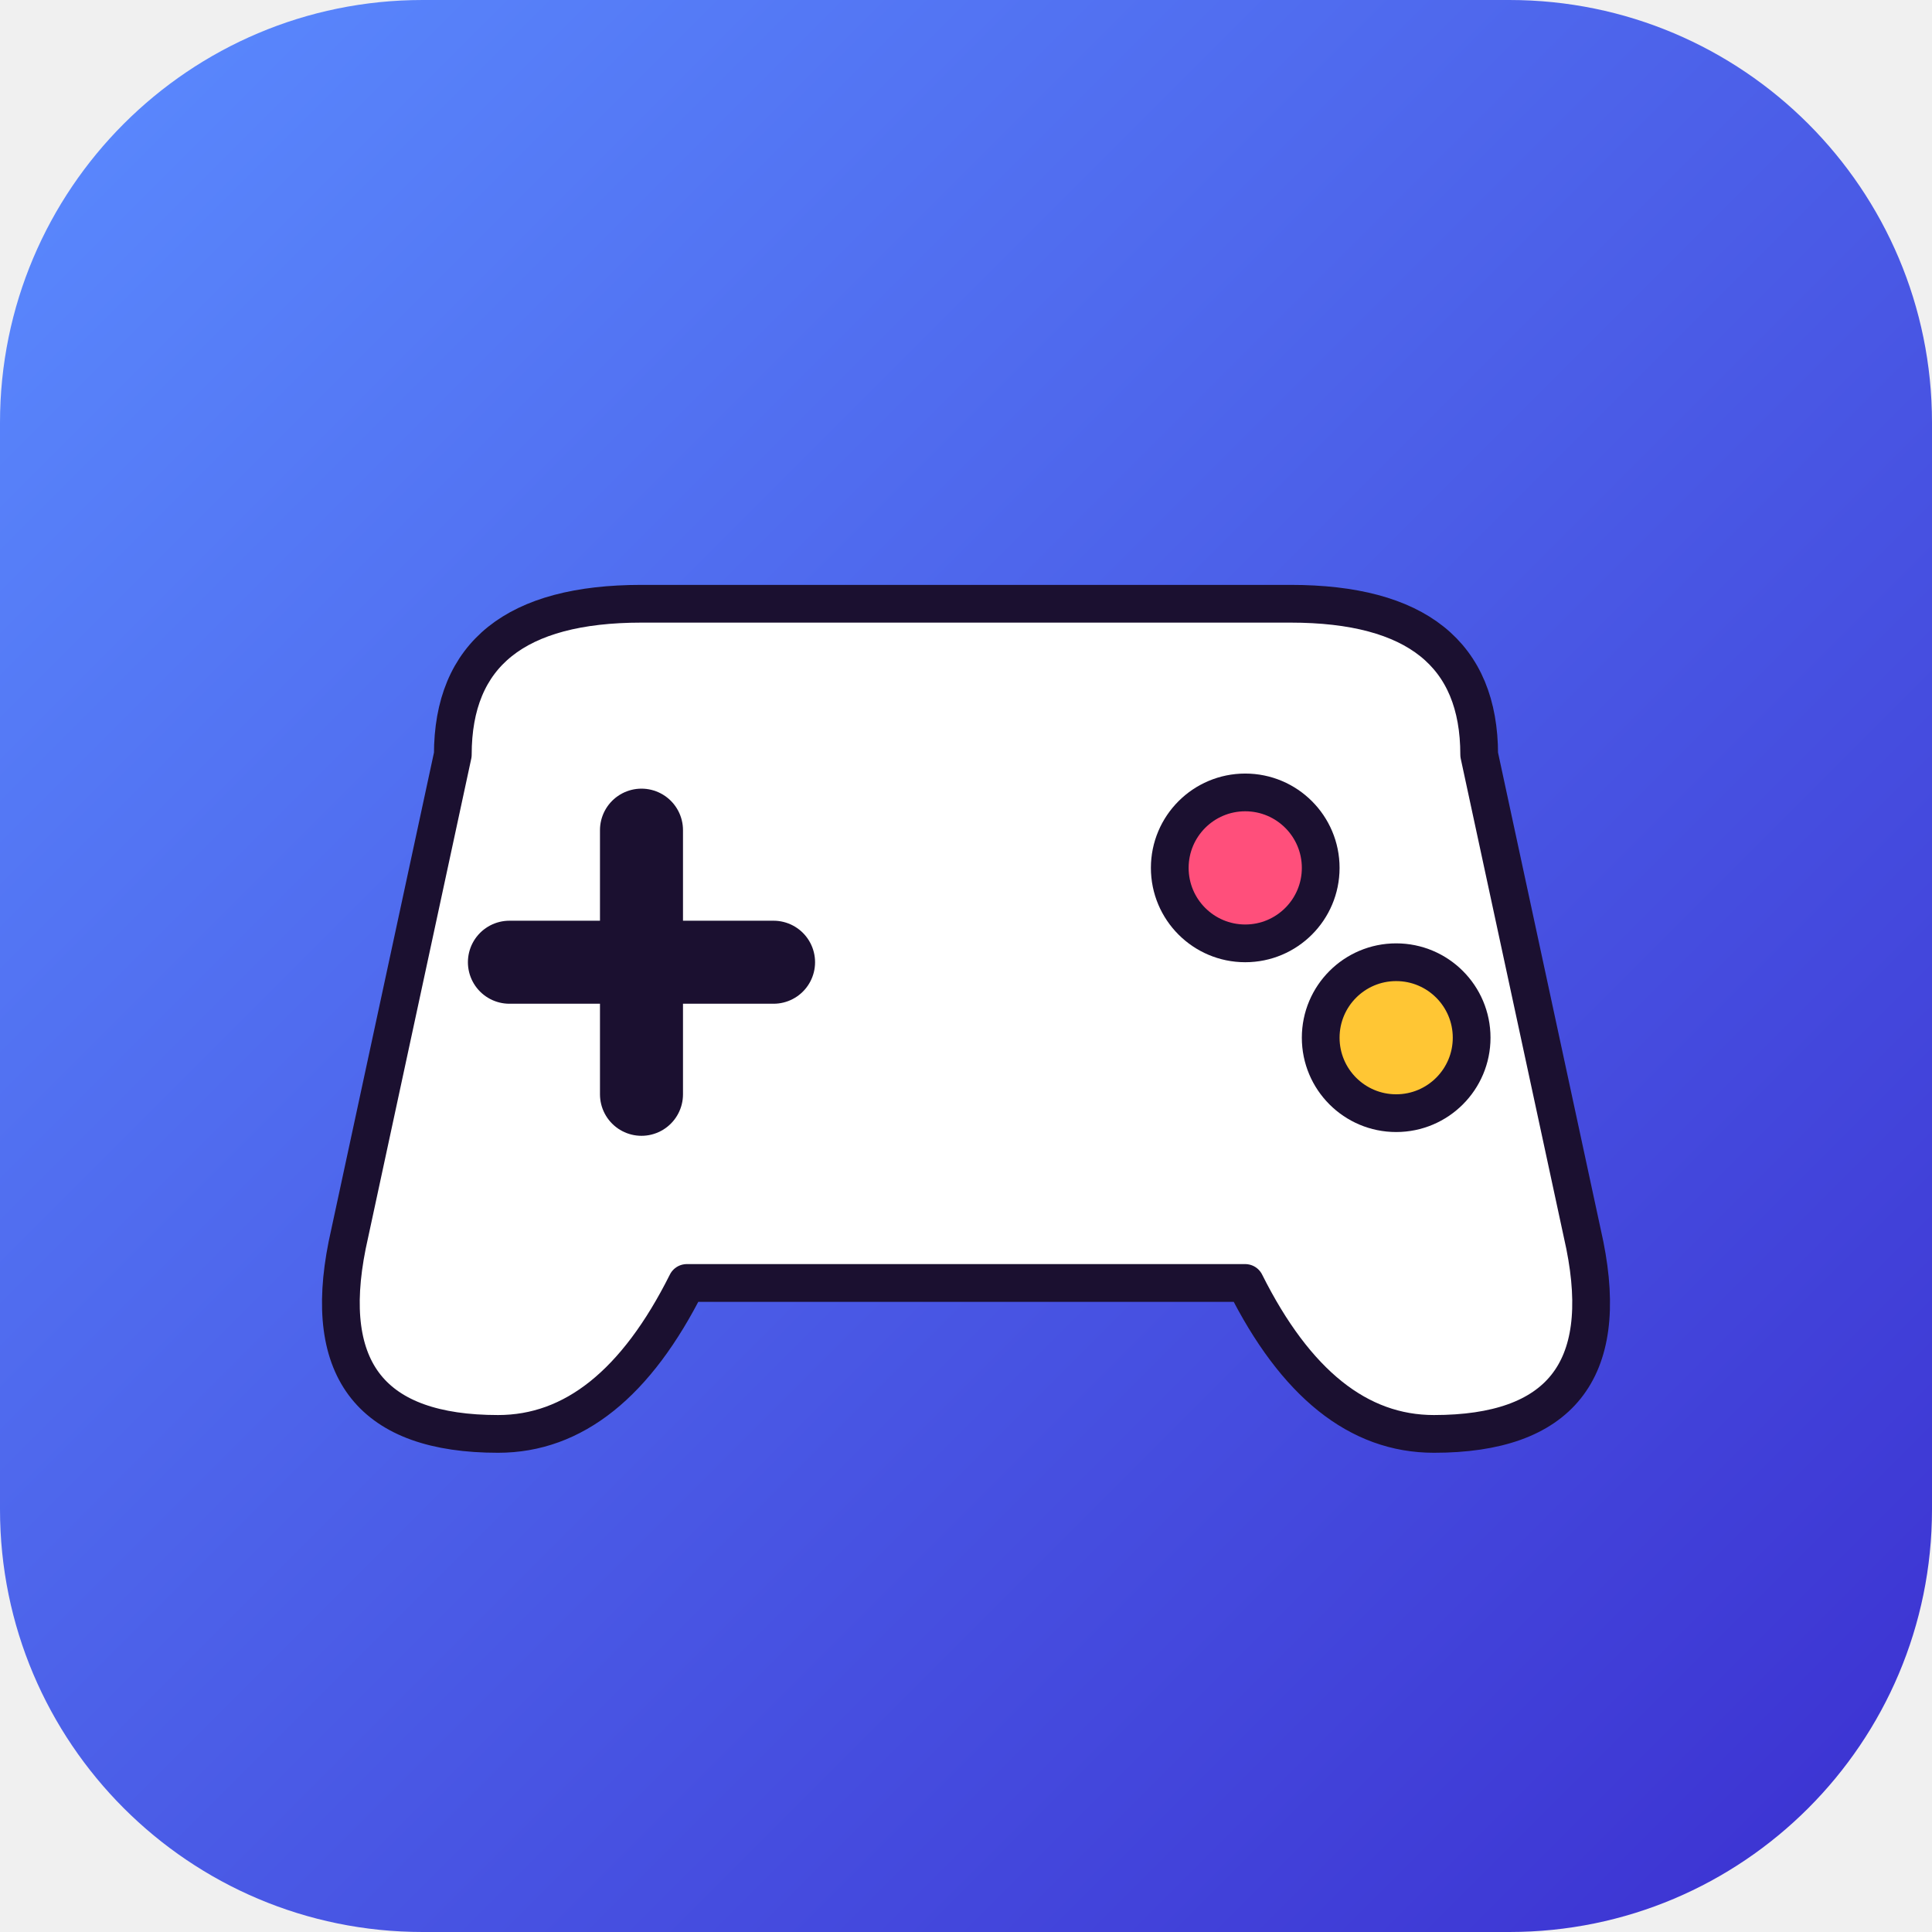
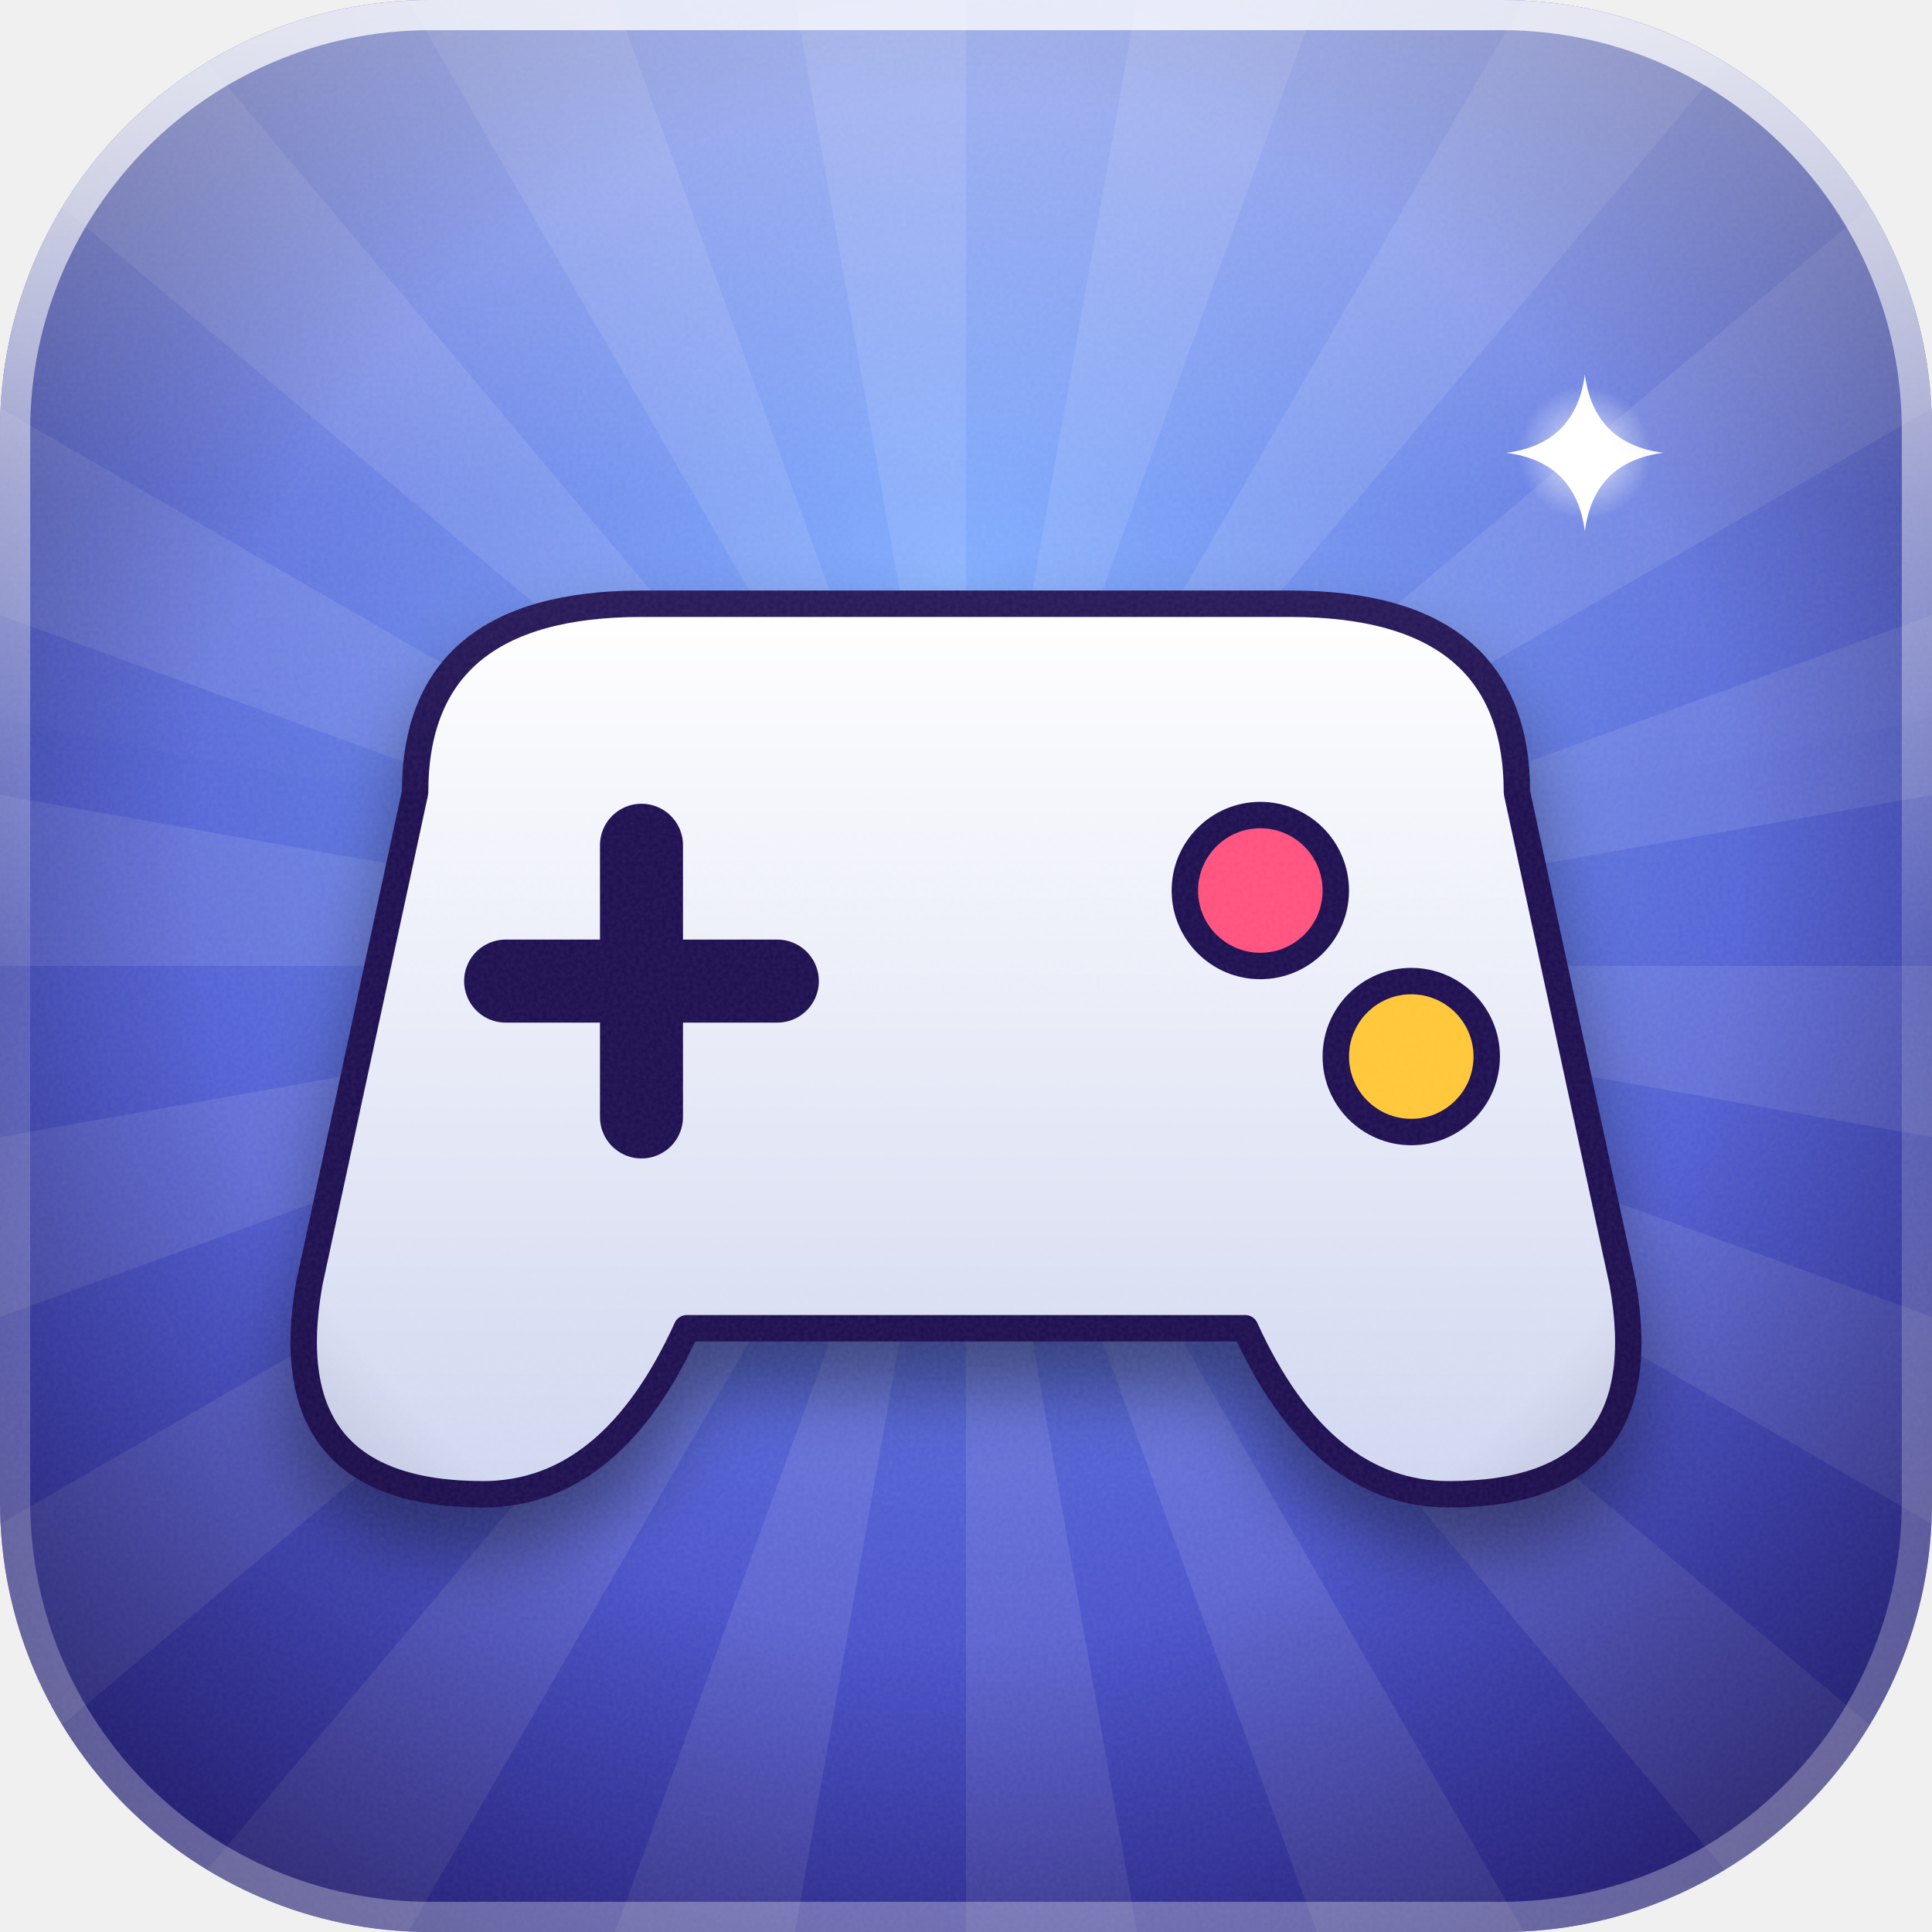
<svg xmlns="http://www.w3.org/2000/svg" viewBox="0 0 512 512">
  <defs>
-     <linearGradient id="bg" x1="0" y1="0" x2="1" y2="1">
-       <stop offset="0" stop-color="#5b8cff" />
-       <stop offset="1" stop-color="#3b2fd0" />
+     <clipPath id="sq">
+       <rect width="512" height="512" rx="114" />
+     </clipPath>
+     <filter id="sh" x="-30%" y="-30%" width="160%" height="160%">
+       <feDropShadow dx="0" dy="12" stdDeviation="10" flood-color="#000" flood-opacity=".45" />
+     </filter>
+     <filter id="sh2" x="-30%" y="-30%" width="160%" height="160%">
+       <feDropShadow dx="0" dy="5" stdDeviation="4" flood-color="#000" flood-opacity=".35" />
+     </filter>
+     <filter id="glow" x="-80%" y="-80%" width="260%" height="260%">
+       <feGaussianBlur stdDeviation="9" result="b" />
+       <feMerge>
+         <feMergeNode in="b" />
+         <feMergeNode in="b" />
+         <feMergeNode in="SourceGraphic" />
+       </feMerge>
+     </filter>
+     <filter id="blur" x="-50%" y="-50%" width="200%" height="200%">
+       <feGaussianBlur stdDeviation="14" />
+     </filter>
+     <filter id="blur4" x="-50%" y="-50%" width="200%" height="200%">
+       <feGaussianBlur stdDeviation="4" />
+     </filter>
+     <filter id="grain" x="0" y="0" width="100%" height="100%">
+       <feTurbulence type="fractalNoise" baseFrequency=".85" numOctaves="2" seed="7" />
+       <feColorMatrix values="0 0 0 0 1  0 0 0 0 1  0 0 0 0 1  0 0 0 .07 0" />
+     </filter>
+     <linearGradient id="gloss" x1="0" y1="0" x2="0" y2="1">
+       <stop offset="0" stop-color="#fff" stop-opacity=".42" />
+       <stop offset=".6" stop-color="#fff" stop-opacity=".06" />
+       <stop offset="1" stop-color="#fff" stop-opacity="0" />
+     </linearGradient>
+     <radialGradient id="vig" cx=".5" cy=".45" r=".72">
+       <stop offset=".55" stop-color="#000" stop-opacity="0" />
+       <stop offset="1" stop-color="#000" stop-opacity=".5" />
+     </radialGradient>
+     <linearGradient id="rim" x1="0" y1="0" x2="0" y2="1">
+       <stop offset="0" stop-color="#fff" stop-opacity=".75" />
+       <stop offset=".5" stop-color="#fff" stop-opacity=".12" />
+       <stop offset="1" stop-color="#fff" stop-opacity=".3" />
+     </linearGradient>
+     <radialGradient id="spark">
+       <stop offset="0" stop-color="#fff" />
+       <stop offset=".3" stop-color="#fff" stop-opacity=".8" />
+       <stop offset="1" stop-color="#fff" stop-opacity="0" />
+     </radialGradient>
+     <radialGradient id="bg" cx="0.5" cy="0.3" r="0.9">
+       <stop offset="0" stop-color="#7aa8ff" />
+       <stop offset="1" stop-color="#2a1aa8" />
+     </radialGradient>
+     <linearGradient id="pad" x1="0" y1="0" x2="0" y2="1">
+       <stop offset="0" stop-color="#ffffff" />
+       <stop offset="1" stop-color="#d0d6f0" />
    </linearGradient>
  </defs>
-   <rect width="512" height="512" rx="112" fill="url(#bg)" />
-   <g stroke="#1b1030" stroke-width="10" stroke-linejoin="round">
-     <path d="M120 200 Q120 160 170 160 L342 160 Q392 160 392 200 L420 330 Q430 380 380 380 Q350 380 330 340 L182 340 Q162 380 132 380 Q82 380 92 330 Z" fill="#fff" />
-     <path d="M170 220 V290 M135 255 H205" stroke-width="22" stroke-linecap="round" />
-     <circle cx="330" cy="230" r="20" fill="#ff4f7b" />
-     <circle cx="370" cy="275" r="20" fill="#ffc634" />
+   <g clip-path="url(#sq)">
+     <rect width="512" height="512" fill="url(#bg)" />
+     <path d="M256 256 L956 256 L945 378 Z M256 256 L914 495 L862 606 Z M256 256 L792 706 L706 792 Z M256 256 L606 862 L495 914 Z M256 256 L378 945 L256 956 Z M256 256 L134 945 L17 914 Z M256 256 L-94 862 L-194 792 Z M256 256 L-280 706 L-350 606 Z M256 256 L-402 495 L-433 378 Z M256 256 L-444 256 L-433 134 Z M256 256 L-402 17 L-350 -94 Z M256 256 L-280 -194 L-194 -280 Z M256 256 L-94 -350 L17 -402 Z M256 256 L134 -433 L256 -444 Z M256 256 L378 -433 L495 -402 Z M256 256 L606 -350 L706 -280 Z M256 256 L792 -194 L862 -94 Z M256 256 L914 17 L945 134 Z" fill="#ffffff" opacity="0.1" />
+     <g filter="url(#sh)" stroke="#1a1050" stroke-width="7" stroke-linejoin="round">
+       <path d="M110 210 Q110 160 170 160 L342 160 Q402 160 402 210 L430 340 Q440 396 384 396 Q350 396 330 352 L182 352 Q162 396 128 396 Q72 396 82 340 Z" fill="url(#pad)" />
+       <path d="M170 224 V296 M134 260 H206" stroke-width="22" stroke-linecap="round" />
+       <circle cx="334" cy="236" r="20" fill="#ff4f7b" />
+       <circle cx="374" cy="280" r="20" fill="#ffc634" />
+     </g>
+     <g transform="translate(420 120) scale(0.8)">
+       <circle r="22" fill="url(#spark)" opacity=".7" />
+       <path d="M0 -26 Q3 -3 26 0 Q3 3 0 26 Q-3 3 -26 0 Q-3 -3 0 -26 Z" fill="#fff" />
+     </g>
+     <rect width="512" height="512" filter="url(#grain)" />
+     <rect width="512" height="512" fill="url(#vig)" />
+     <path d="M0 0 H512 V190 Q256 250 0 190 Z" fill="url(#gloss)" />
  </g>
+   <rect x="4" y="4" width="504" height="504" rx="110" fill="none" stroke="url(#rim)" stroke-width="8" />
</svg>
